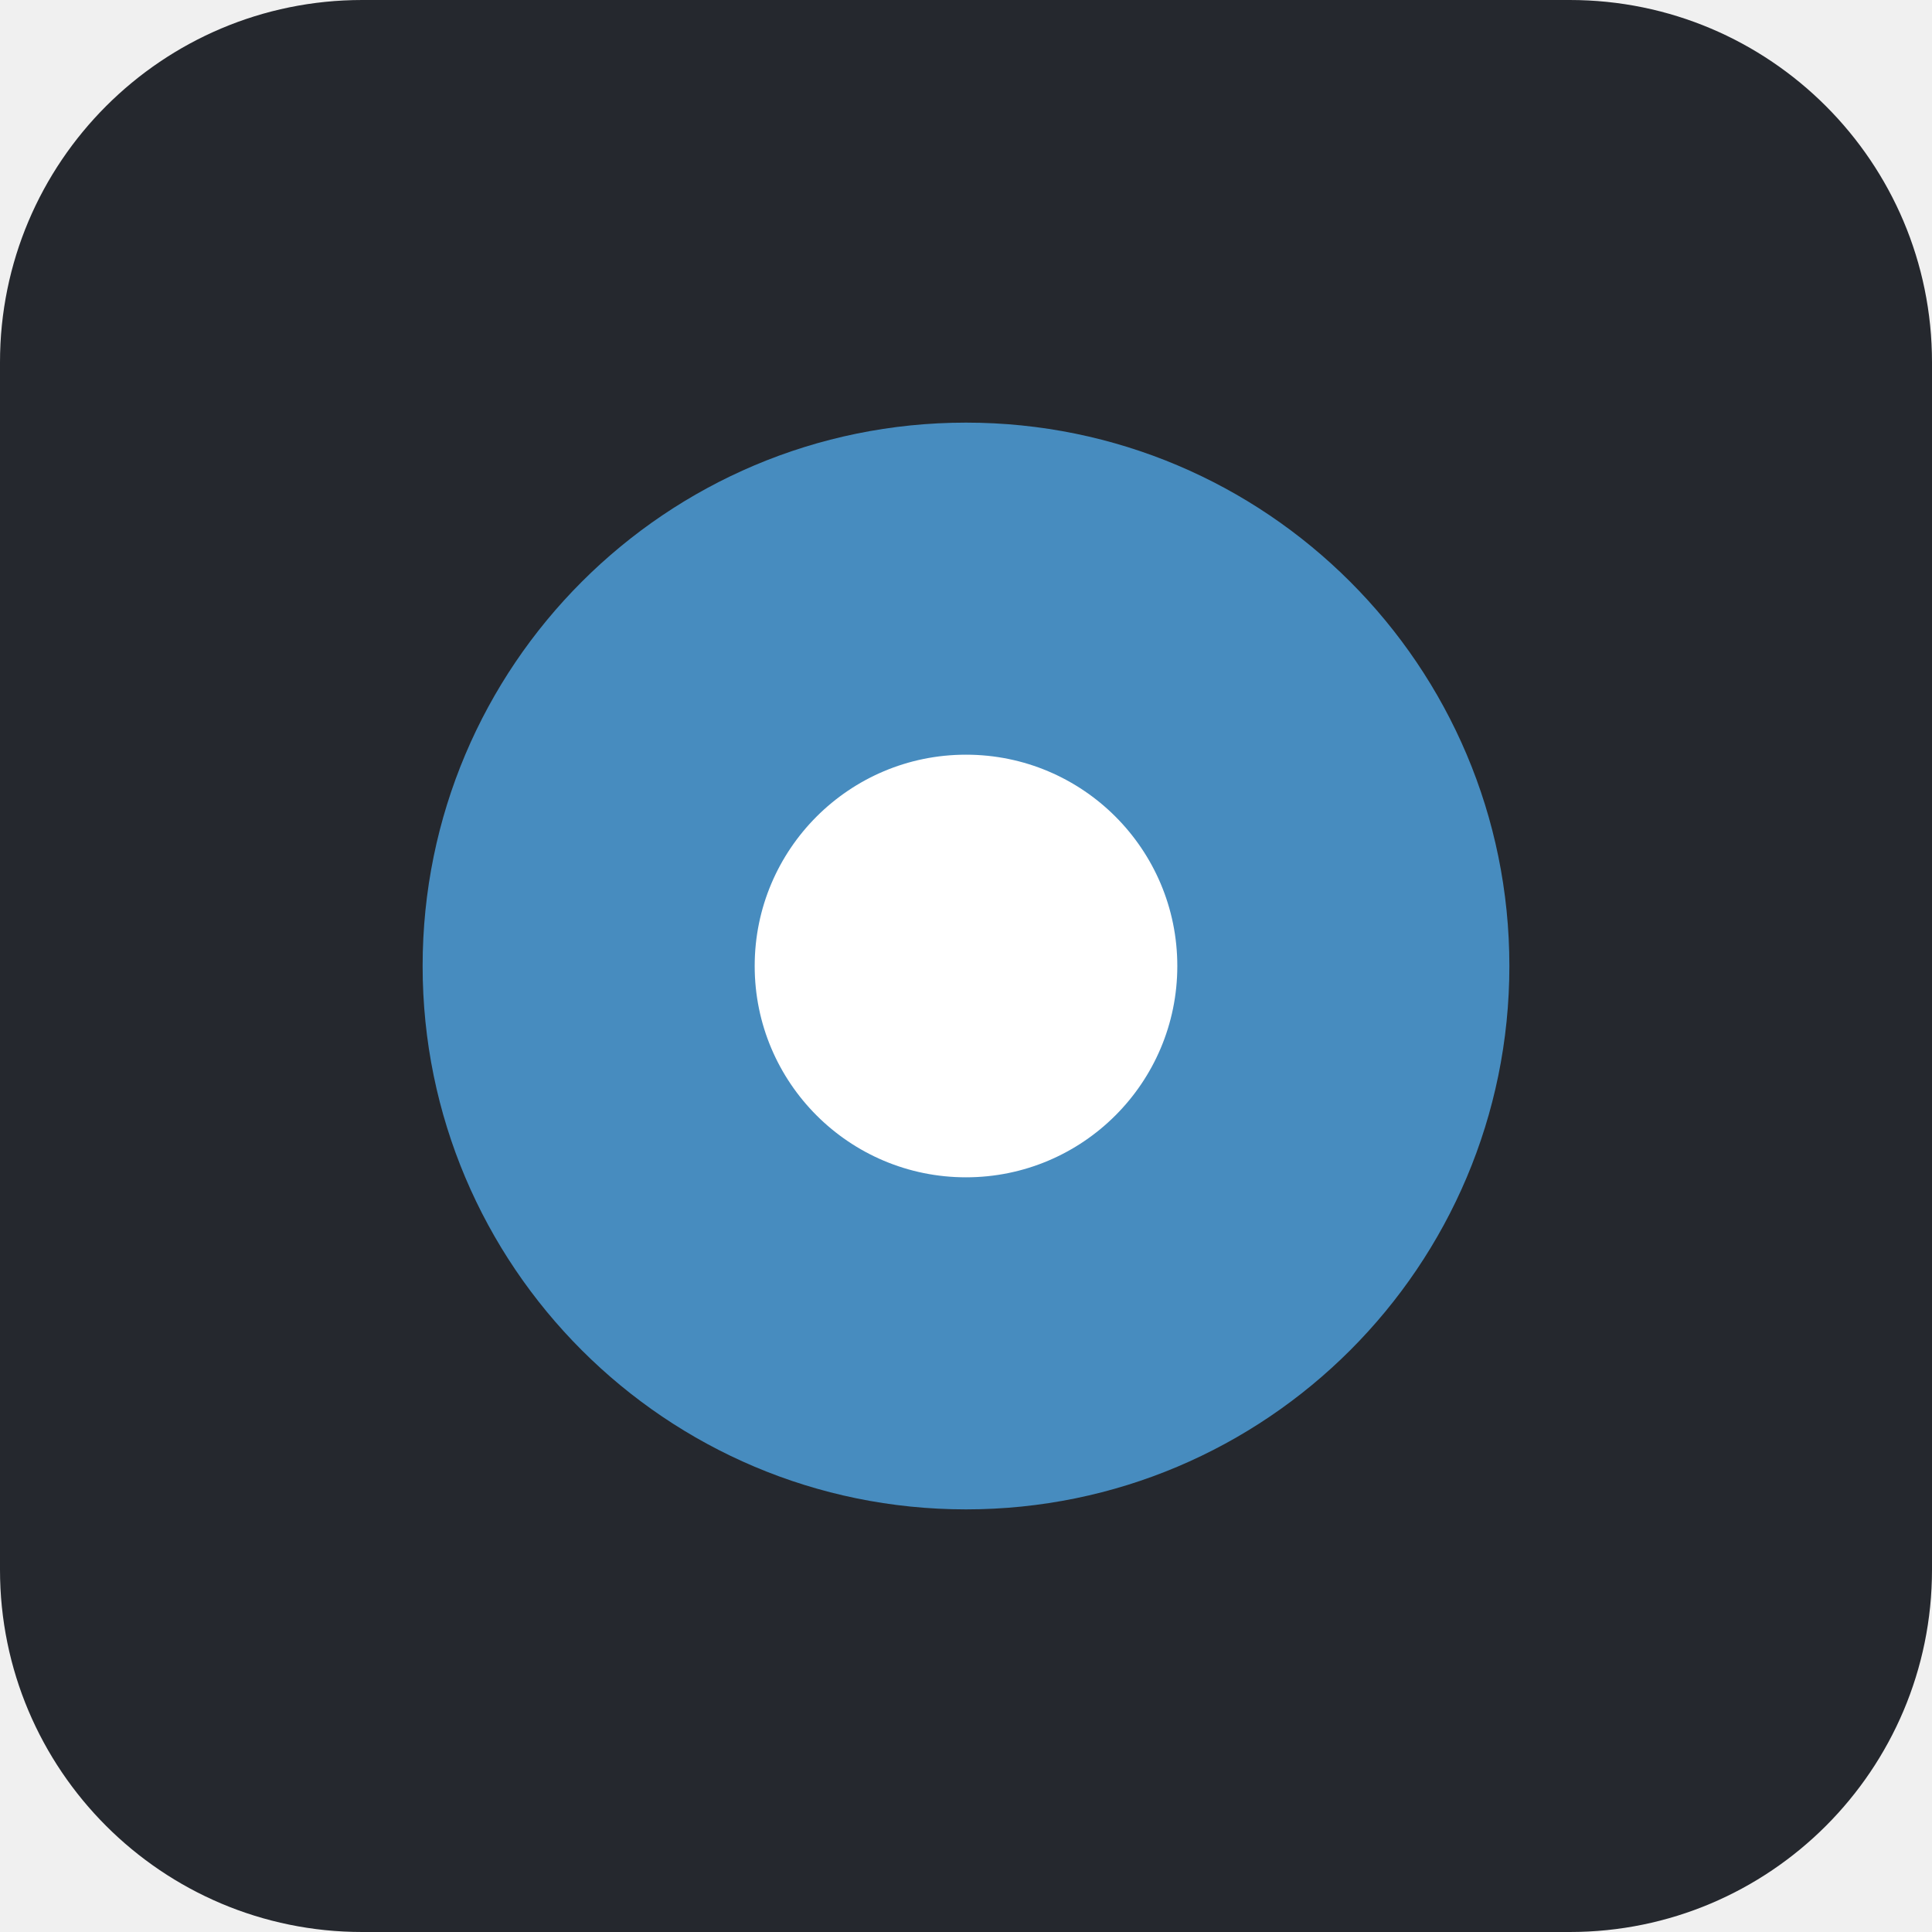
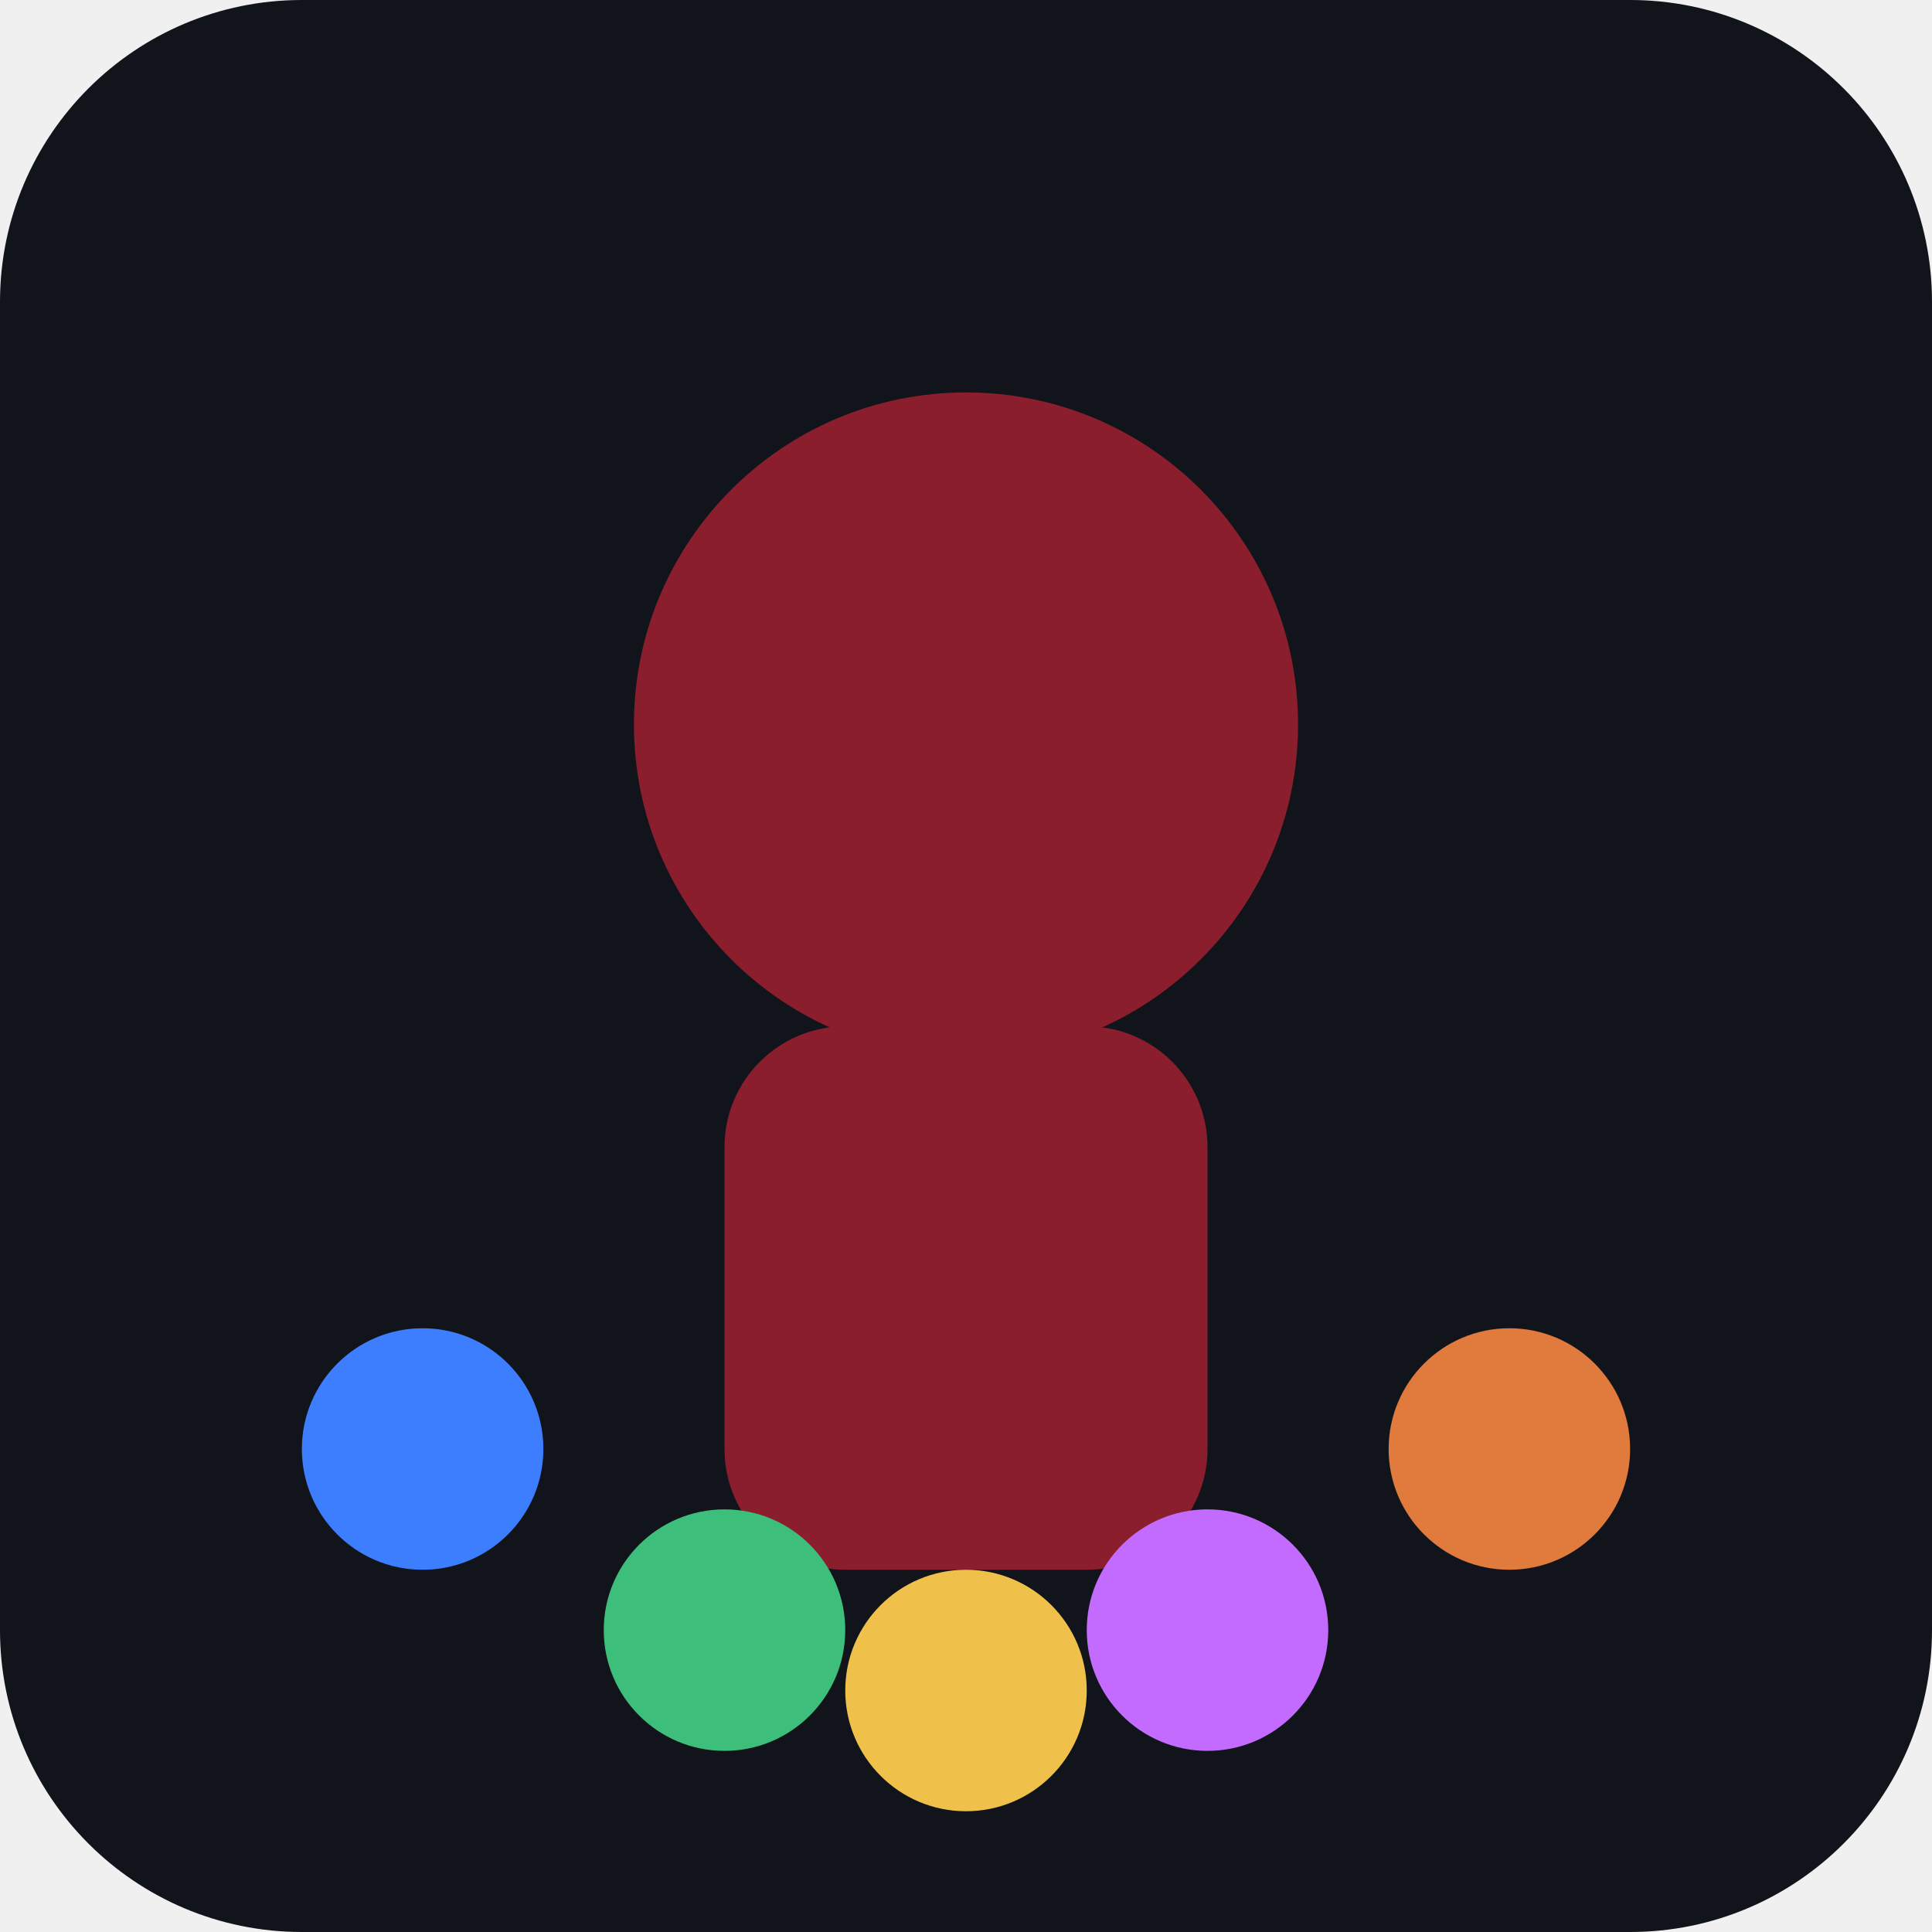
<svg xmlns="http://www.w3.org/2000/svg" width="128" height="128" viewBox="0 0 128 128">
-   <rect width="128" height="128" rx="24" fill="#25282e" />
-   <circle cx="64" cy="64" r="36" fill="#478cbf" />
-   <circle cx="64" cy="64" r="14" fill="#ffffff" />
+   <rect width="128" height="128" rx="20" fill="#12141c" />
+   <circle cx="64" cy="48" r="22" fill="#8b1e2d" />
+   <rect x="48" y="68" width="32" height="36" rx="8" fill="#8b1e2d" />
+   <circle cx="28" cy="96" r="8" fill="#3d7eff" />
+   <circle cx="48" cy="108" r="8" fill="#3dbe7a" />
+   <circle cx="64" cy="112" r="8" fill="#f0c14a" />
+   <circle cx="80" cy="108" r="8" fill="#c46bff" />
+   <circle cx="100" cy="96" r="8" fill="#e07a3d" />
</svg>
